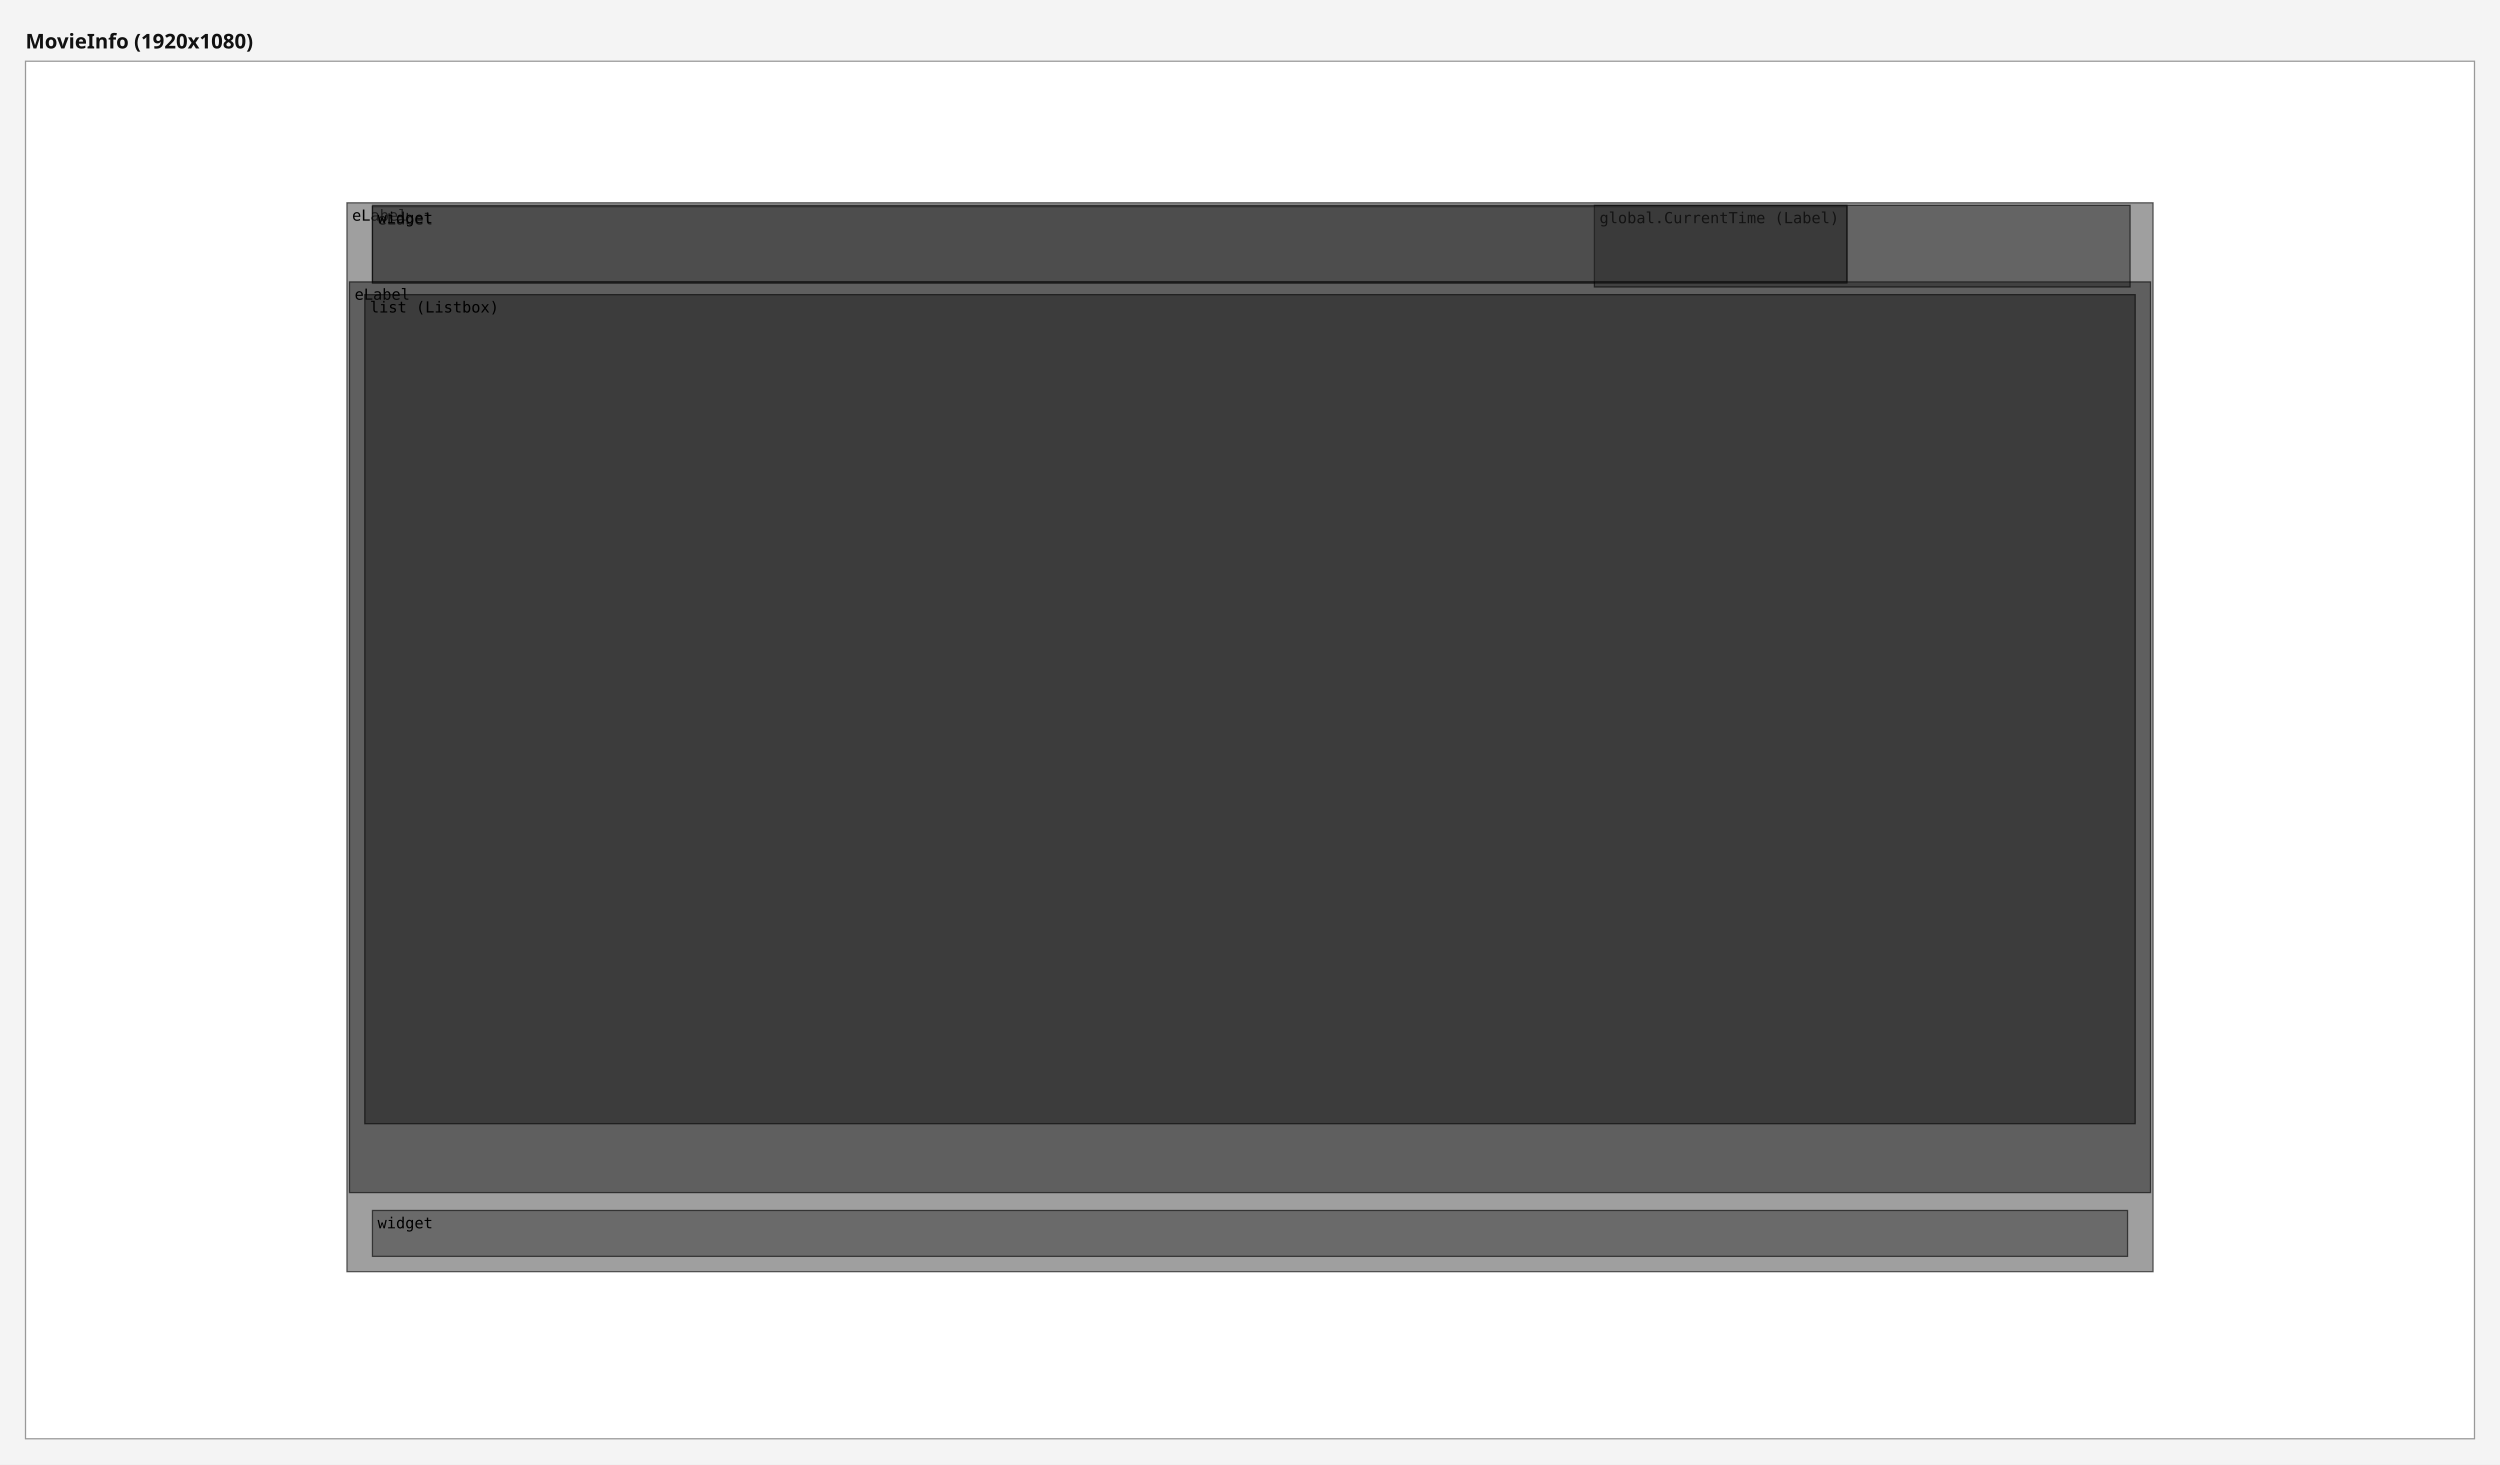
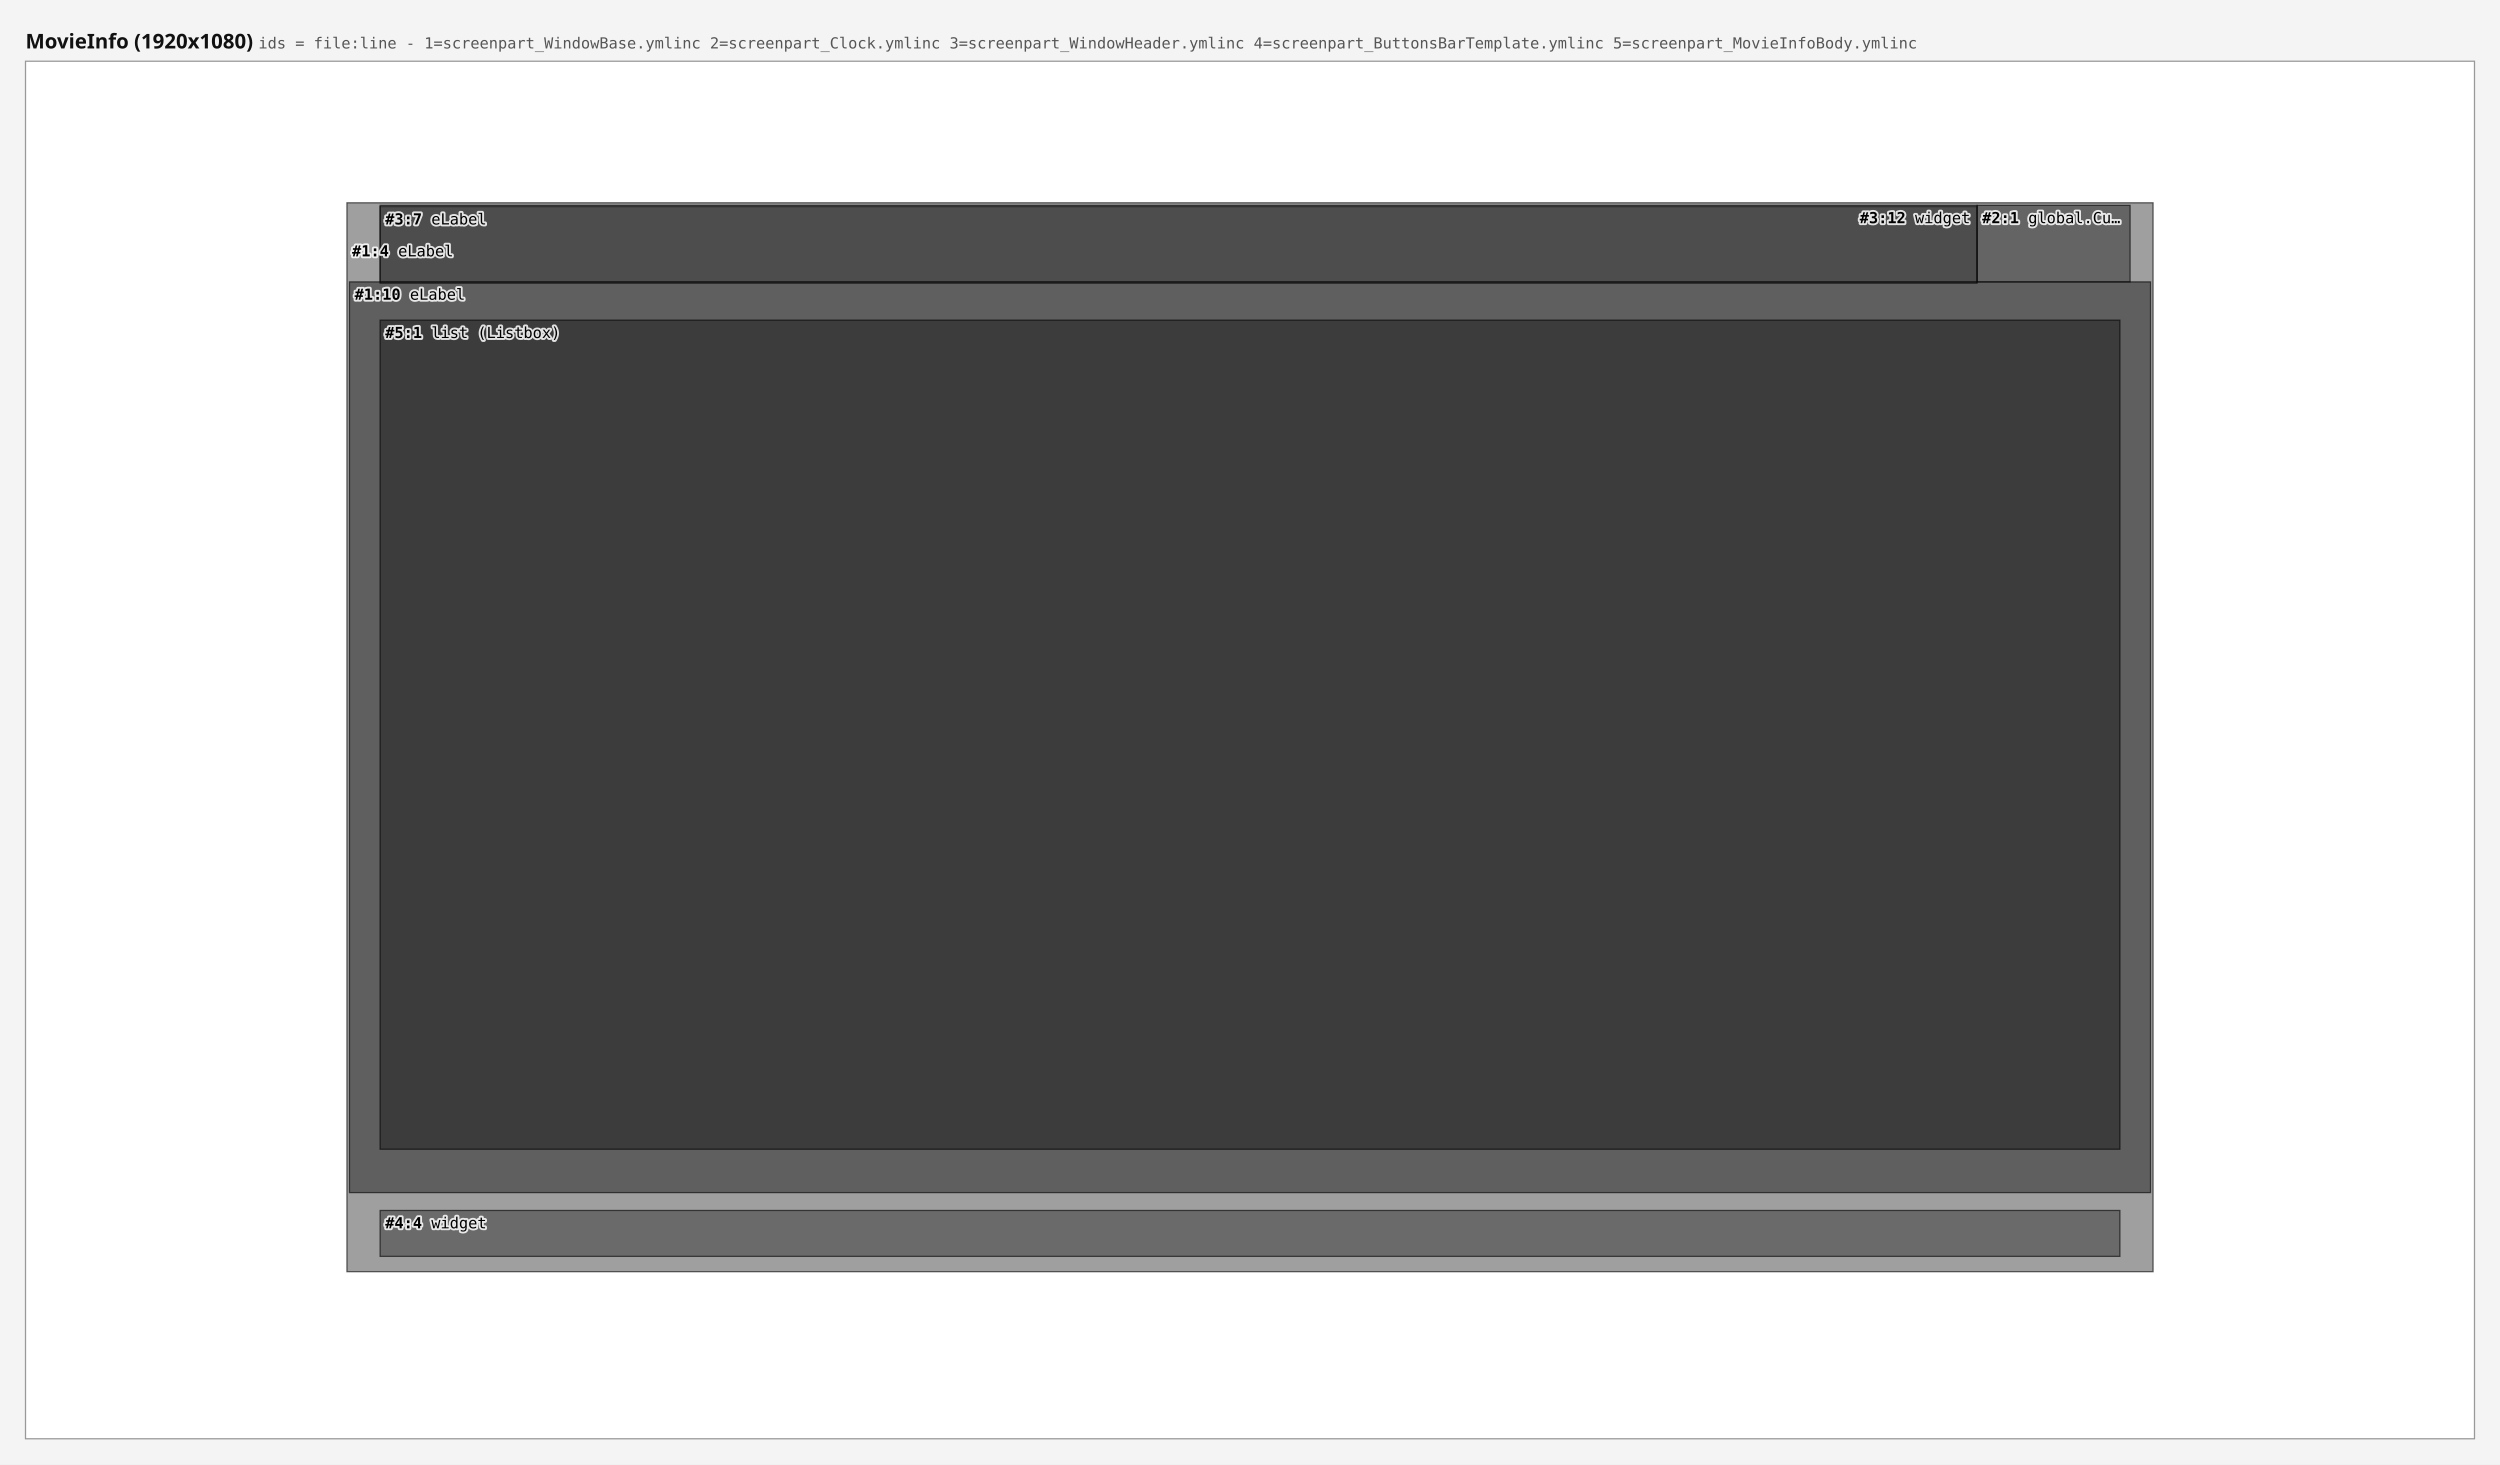
<svg xmlns="http://www.w3.org/2000/svg" width="1960" height="1148" viewBox="0 0 1960 1148">
  <rect x="0" y="0" width="1960" height="1148" fill="#f4f4f4" />
-   <text x="20" y="38" font-family="sans-serif" font-size="16" font-weight="bold" fill="#111111">MovieInfo (1920x1080)</text>
+   <text x="20" y="38" font-family="sans-serif" font-size="16" font-weight="bold" fill="#111111">MovieInfo (1920x1080) <tspan font-family="monospace" font-size="12" font-weight="normal" fill="#555555">ids = file:line - 1=screenpart_WindowBase.ymlinc  2=screenpart_Clock.ymlinc  3=screenpart_WindowHeader.ymlinc  4=screenpart_ButtonsBarTemplate.ymlinc  5=screenpart_MovieInfoBody.ymlinc</tspan>
+   </text>
  <g data-screen="0" transform="translate(20,48)">
    <rect x="0" y="0" width="1920" height="1080" fill="#ffffff" stroke="#999999" stroke-width="1" />
-     <g>
-       <rect data-ref="0:0" x="252" y="111" width="1416" height="838" fill="#2c2c2c" fill-opacity="0.45" stroke="#000000" stroke-opacity="0.6" stroke-width="1" />
-       <text x="256" y="125" font-family="monospace" font-size="12" fill="#000000">eLabel</text>
-     </g>
-     <g>
-       <rect data-ref="0:1" x="254" y="173" width="1412" height="714" fill="#121212" fill-opacity="0.45" stroke="#000000" stroke-opacity="0.6" stroke-width="1" />
-       <text x="258" y="187" font-family="monospace" font-size="12" fill="#000000">eLabel</text>
-     </g>
-     <g>
-       <rect data-ref="0:6" x="266" y="183" width="1388" height="650" fill="#121212" fill-opacity="0.45" stroke="#000000" stroke-opacity="0.6" stroke-width="1" />
-       <text x="270" y="197" font-family="monospace" font-size="12" fill="#000000">list (Listbox)</text>
-     </g>
-     <g>
-       <rect data-ref="0:2" x="272" y="901" width="1376" height="36" fill="#2c2c2c" fill-opacity="0.45" stroke="#000000" stroke-opacity="0.6" stroke-width="1" />
-       <text x="276" y="915" font-family="monospace" font-size="12" fill="#000000">widget</text>
-     </g>
-     <g>
-       <rect data-ref="0:4" x="272" y="114" width="1156" height="60" fill="#2c2c2c" fill-opacity="0.45" stroke="#000000" stroke-opacity="0.6" stroke-width="1" />
-       <text x="276" y="128" font-family="monospace" font-size="12" fill="#000000">eLabel</text>
-     </g>
-     <g>
-       <rect data-ref="0:3" x="1230" y="113" width="420" height="64" fill="#1d1d1d" fill-opacity="0.45" stroke="#000000" stroke-opacity="0.6" stroke-width="1" />
-       <text x="1234" y="127" font-family="monospace" font-size="12" fill="#000000">global.CurrentTime (Label)</text>
-     </g>
-     <g>
-       <rect data-ref="0:5" x="272" y="113" width="1156" height="60" fill="#2c2c2c" fill-opacity="0.45" stroke="#000000" stroke-opacity="0.6" stroke-width="1" />
-       <text x="276" y="127" font-family="monospace" font-size="12" fill="#000000">widget</text>
+     <rect data-ref="0:0" data-src="screenpart_WindowBase.ymlinc:4" x="252" y="111" width="1416" height="838" fill="#2c2c2c" fill-opacity="0.45" stroke="#000000" stroke-opacity="0.6" stroke-width="1" />
+     <rect data-ref="0:1" data-src="screenpart_WindowBase.ymlinc:10" x="254" y="173" width="1412" height="714" fill="#121212" fill-opacity="0.45" stroke="#000000" stroke-opacity="0.6" stroke-width="1" />
+     <rect data-ref="0:6" data-src="screenpart_MovieInfoBody.ymlinc:1" x="278" y="203" width="1364" height="650" fill="#121212" fill-opacity="0.45" stroke="#000000" stroke-opacity="0.6" stroke-width="1" />
+     <rect data-ref="0:5" data-src="screenpart_ButtonsBarTemplate.ymlinc:4" x="278" y="901" width="1364" height="36" fill="#2c2c2c" fill-opacity="0.45" stroke="#000000" stroke-opacity="0.6" stroke-width="1" />
+     <rect data-ref="0:3" data-src="screenpart_WindowHeader.ymlinc:7" x="278" y="114" width="1252" height="60" fill="#2c2c2c" fill-opacity="0.45" stroke="#000000" stroke-opacity="0.6" stroke-width="1" />
+     <rect data-ref="0:2" data-src="screenpart_Clock.ymlinc:1" x="1530" y="113" width="120" height="60" fill="#1d1d1d" fill-opacity="0.45" stroke="#000000" stroke-opacity="0.6" stroke-width="1" />
+     <rect data-ref="0:4" data-src="screenpart_WindowHeader.ymlinc:12" x="278" y="113" width="1252" height="60" fill="#2c2c2c" fill-opacity="0.45" stroke="#000000" stroke-opacity="0.6" stroke-width="1" />
+     <g pointer-events="none" font-family="monospace" font-size="12" fill="#000000" stroke="#ffffff" stroke-width="3" stroke-opacity="0.85" stroke-linejoin="round" paint-order="stroke">
+       <text x="256" y="153">
+         <tspan font-weight="bold">#1:4</tspan> eLabel</text>
+       <text x="258" y="187">
+         <tspan font-weight="bold">#1:10</tspan> eLabel</text>
+       <text x="282" y="217">
+         <tspan font-weight="bold">#5:1</tspan> list (Listbox)</text>
+       <text x="282" y="915">
+         <tspan font-weight="bold">#4:4</tspan> widget</text>
+       <text x="282" y="128">
+         <tspan font-weight="bold">#3:7</tspan> eLabel</text>
+       <text x="1534" y="127">
+         <tspan font-weight="bold">#2:1</tspan> global.Cu…</text>
+       <text x="1438" y="127">
+         <tspan font-weight="bold">#3:12</tspan> widget</text>
    </g>
  </g>
</svg>
